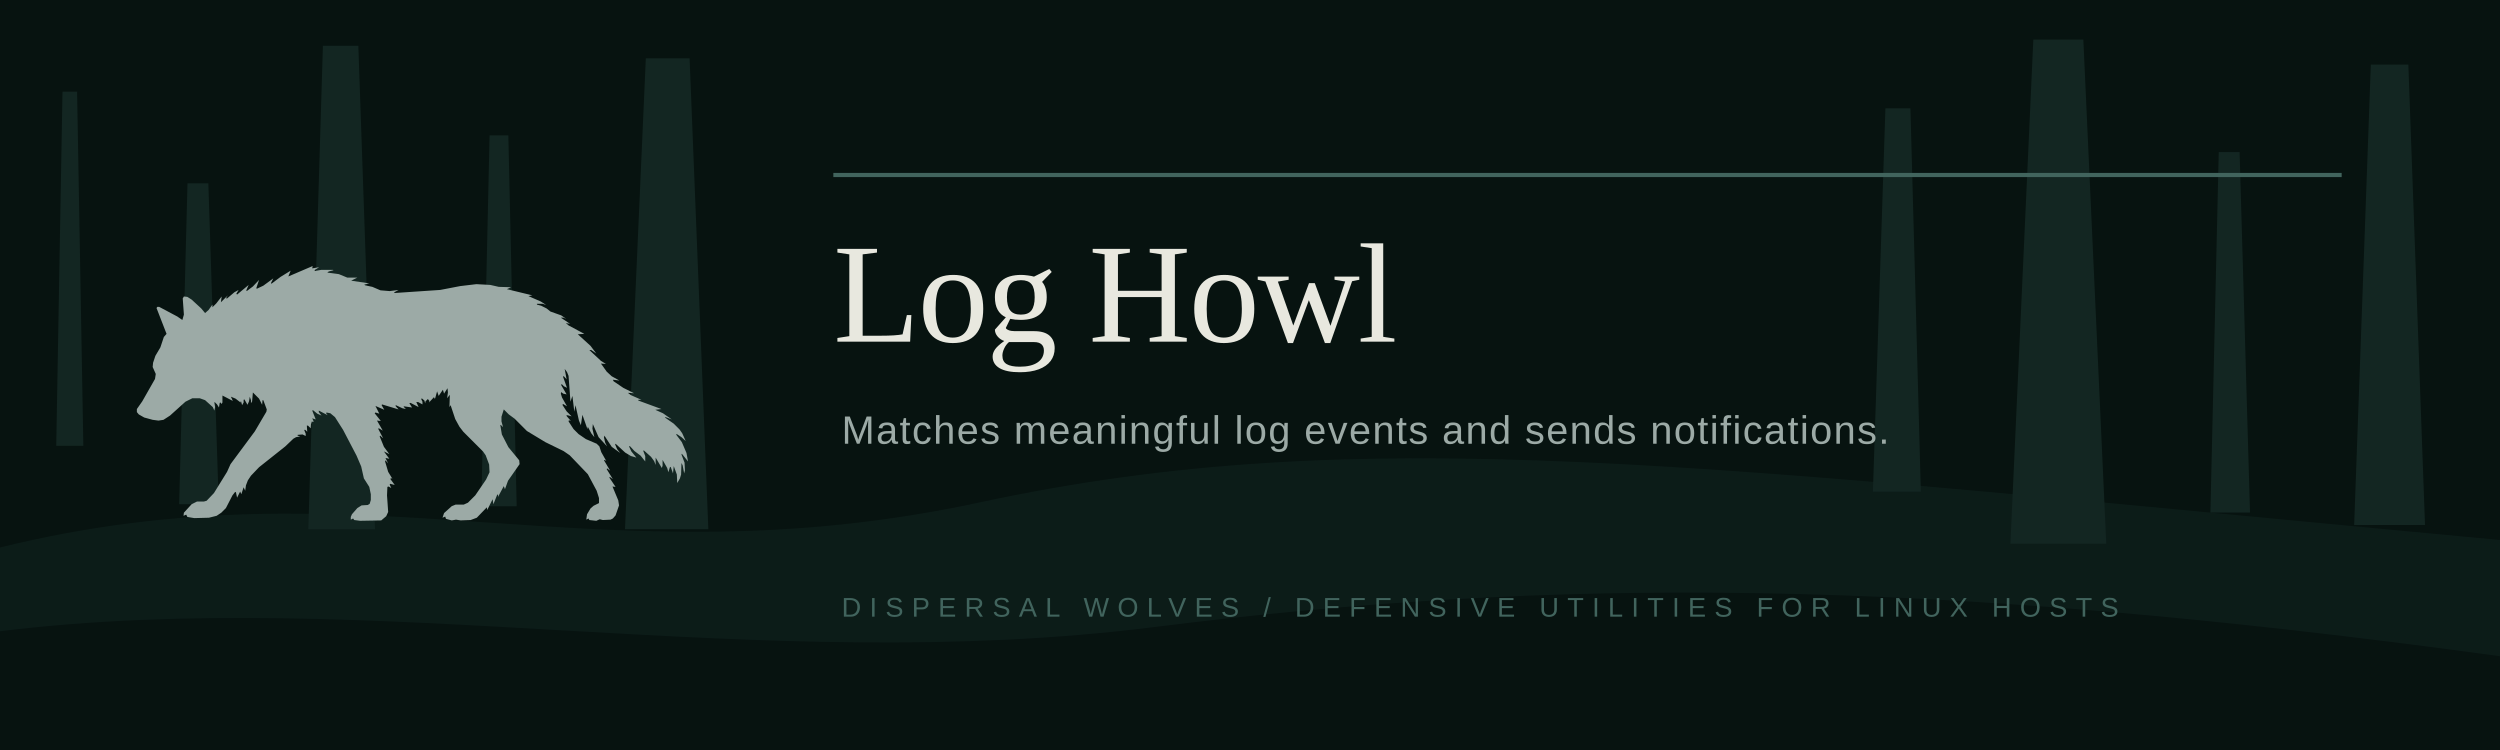
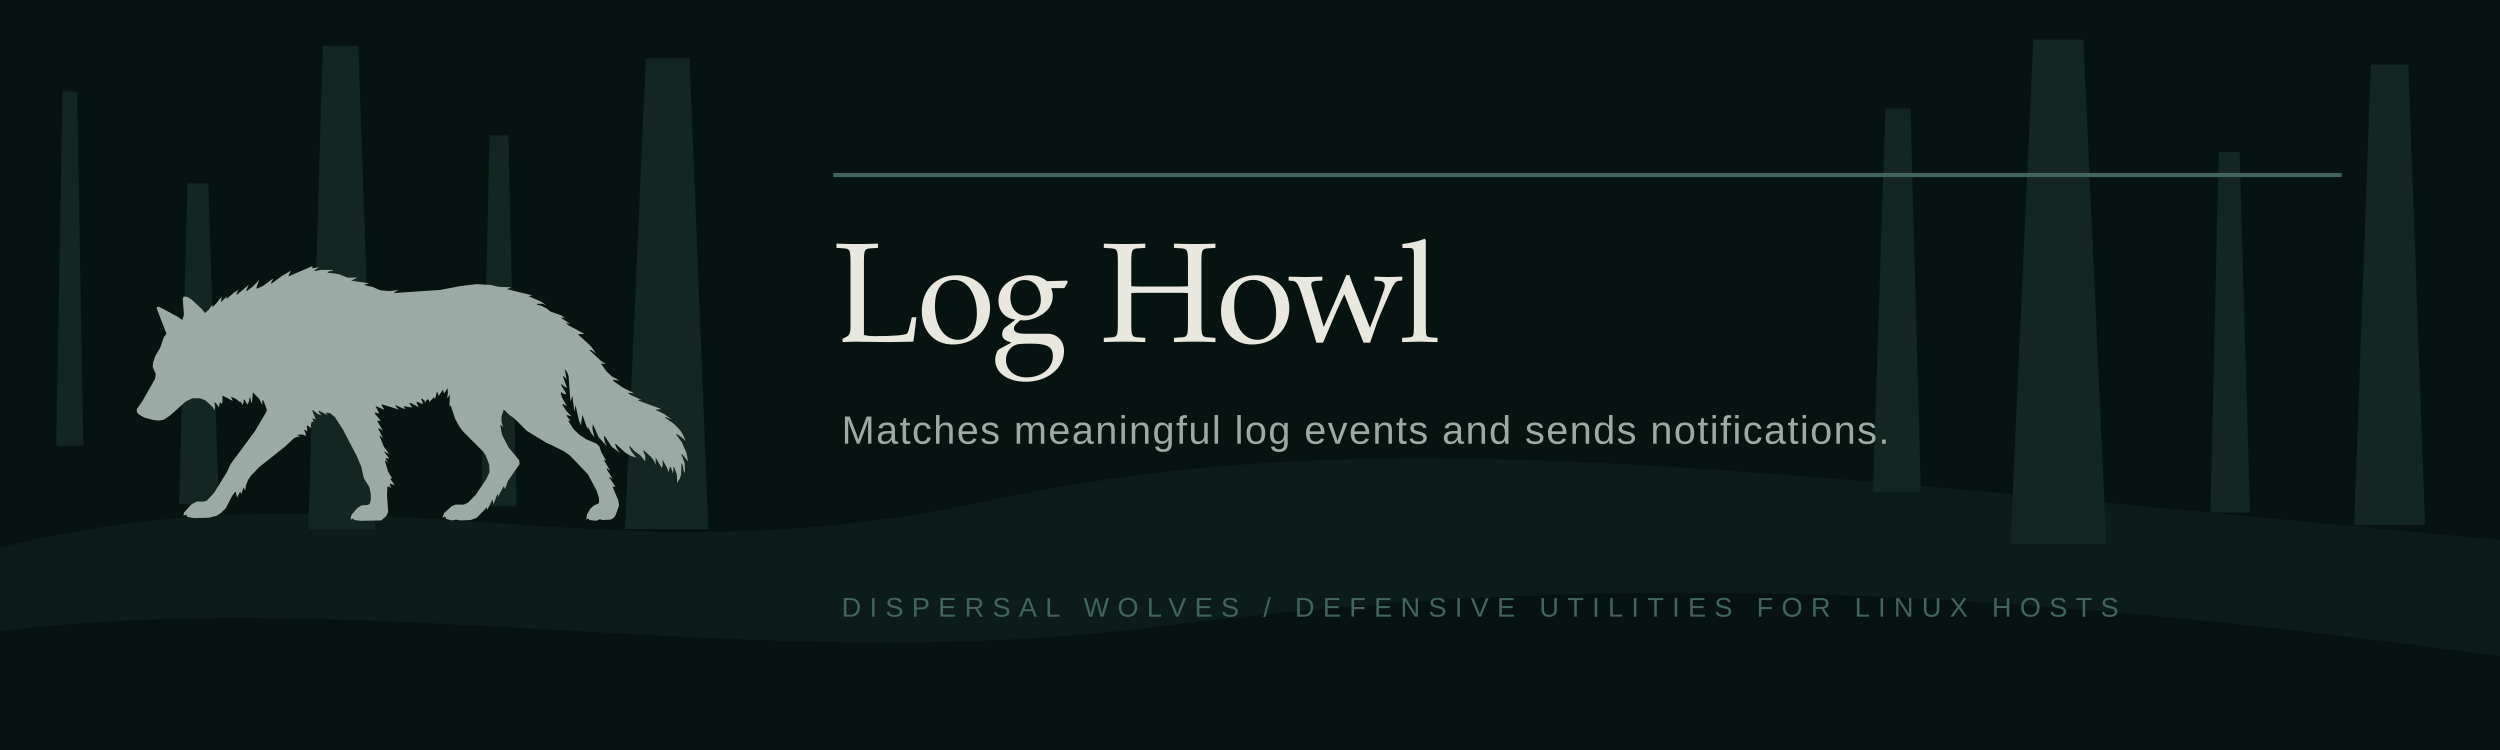
<svg xmlns="http://www.w3.org/2000/svg" viewBox="0 0 1200 360" role="img" aria-labelledby="title desc">
  <rect width="1200" height="360" fill="#071310" />
  <g aria-hidden="true" opacity=".56">
    <path d="M0 262.8C175 219.6 286 280.8 470 241.2S814 223.2 1200 259.2V360H0Z" fill="#10231F" />
    <path d="M30 44h7l3 170h-13Z" fill="#1D3530" />
    <path d="M90 88h10l5 154h-19Z" fill="#1D3530" />
    <path d="M155 22h17l8 232h-32Z" fill="#1D3530" />
    <path d="M235 65h9l4 178h-17Z" fill="#1D3530" />
    <path d="M310 28h21l9 226h-40Z" fill="#1D3530" />
    <path d="M905 52h12l5 184h-23Z" fill="#1D3530" />
    <path d="M976 19h24l11 242h-46Z" fill="#1D3530" />
    <path d="M1065 73h10l5 173h-19Z" fill="#1D3530" />
    <path d="M1138 31h18l8 221h-34Z" fill="#1D3530" />
    <path d="M0 303C180 281 363 325 554 301S923 277 1200 315V360H0Z" fill="#071310" />
  </g>
  <g transform="translate(62 124) scale(.185)" fill="#9CAAA6">
    <path fill-rule="evenodd" d="M71 129L97 196L90 204L81 231L68 253L62 271L61 282L69 300L67 313L34 371L20 391L20 399L25 405L39 413L61 419L76 421L89 419L106 408L146 372L164 363L183 363L197 368L217 386L221 395L223 386L221 374L222 373L228 379L233 387L235 375L237 374L240 378L242 374L242 356L269 370L264 359L276 364L289 374L290 370L293 381L297 374L297 367L299 366L307 380L311 371L313 359L316 368L316 376L319 371L321 348L337 364L345 380L346 368L348 368L357 392L356 398L326 449L263 534L254 554L220 609L201 629L194 631L176 631L162 638L142 660L141 668L148 665L151 671L169 674L207 673L227 668L239 660L251 648L268 615L275 606L277 607L280 621L288 605L291 612L297 594L301 603L303 589L308 576L316 564L337 542L405 488L426 468L433 464L444 462L437 460L437 458L450 457L458 461L458 455L454 445L457 445L462 450L461 434L464 434L471 441L472 426L474 430L473 424L479 424L475 415L484 418L475 395L477 394L488 403L499 408L492 399L492 395L515 407L511 402L512 400L522 402L534 412L555 445L590 512L602 540L609 571L623 593L627 612L627 627L624 637L619 640L603 641L592 648L578 664L575 671L575 678L581 675L584 679L599 681L654 680L667 669L672 658L669 615L670 593L673 592L680 596L676 587L677 585L689 588L678 573L679 570L683 572L672 554L664 527L665 524L672 532L665 518L675 520L661 501L675 508L661 489L650 462L651 460L659 467L646 442L648 441L658 447L643 421L653 422L637 402L639 400L649 403L639 383L662 393L655 381L656 379L699 392L691 383L692 381L709 389L718 391L712 385L713 384L734 387L727 376L730 375L751 386L745 373L750 373L761 379L761 372L758 366L759 363L766 369L768 376L769 371L775 365L779 370L778 374L791 360L792 364L794 363L799 345L803 357L814 341L817 351L826 337L827 348L825 363L832 354L831 386L834 381L846 417L857 437L867 450L918 501L925 511L934 535L935 555L926 574L898 615L879 634L868 639L847 639L837 643L817 661L813 673L820 670L822 676L837 680L848 678L860 680L886 679L902 673L928 646L929 653L943 625L945 638L955 613L957 613L957 619L972 591L975 599L983 577L1013 534L1012 524L984 490L967 457L963 433L964 432L970 438L966 423L966 411L972 392L985 405L1000 416L1032 448L1080 477L1127 500L1143 511L1190 560L1213 603L1219 622L1219 635L1205 642L1197 649L1188 664L1186 678L1192 675L1194 679L1212 681L1221 677L1229 679L1249 678L1255 675L1262 667L1271 641L1269 628L1254 592L1262 593L1246 569L1247 567L1255 573L1239 547L1240 545L1248 551L1232 524L1234 523L1238 526L1225 503L1220 488L1213 481L1185 469L1166 456L1153 443L1140 423L1141 420L1146 422L1134 408L1137 407L1148 410L1135 397L1124 380L1126 378L1136 384L1123 361L1120 351L1121 347L1126 351L1135 353L1121 329L1122 326L1128 332L1136 336L1126 308L1127 305L1135 314L1130 287L1136 295L1140 305L1145 372L1150 357L1155 398L1158 381L1167 421L1172 433L1176 406L1189 443L1190 437L1199 454L1207 464L1202 442L1203 430L1218 464L1240 488L1235 478L1232 465L1233 460L1252 489L1274 505L1266 495L1261 483L1262 481L1287 504L1302 513L1316 517L1303 501L1297 488L1299 487L1311 500L1327 512L1339 527L1339 513L1334 500L1335 498L1354 515L1362 526L1366 536L1366 517L1382 544L1384 538L1384 523L1396 544L1399 555L1403 542L1405 541L1411 558L1413 539L1421 561L1422 583L1429 571L1432 561L1433 531L1436 537L1440 558L1442 550L1441 530L1433 509L1434 507L1450 527L1446 505L1434 477L1419 457L1421 456L1433 464L1444 474L1435 454L1428 444L1413 429L1390 413L1392 412L1408 418L1385 402L1365 393L1381 391L1321 369L1321 367L1329 367L1302 355L1294 349L1310 350L1282 336L1257 319L1255 315L1272 317L1252 306L1239 294L1224 273L1237 274L1224 266L1194 238L1199 238L1212 247L1197 227L1164 197L1181 196L1140 174L1133 168L1144 170L1120 154L1127 154L1134 157L1121 148L1093 138L1083 130L1069 123L1058 120L1058 118L1073 118L1082 121L1068 112L1036 98L1046 96L980 80L991 75L959 74L937 69L901 67L859 72L807 82L688 90L688 88L699 82L676 85L652 83L631 74L612 70L610 68L623 65L576 58L592 50L566 50L544 41L514 37L518 34L530 31L529 30L498 30L481 33L482 30L493 23L475 26L476 20L413 47L419 32L393 48L369 66L368 64L374 52L348 71L331 79L330 77L337 56L321 73L305 85L304 83L310 69L280 94L278 92L284 82L273 88L253 105L252 102L256 96L238 114L240 99L226 117L216 127L216 120L206 134L197 142L187 130L162 107L151 100L142 99L139 104L142 146L138 160L125 151L78 126L73 126Z" />
  </g>
  <path d="M400 84H1124" stroke="#41645D" stroke-width="2" />
-   <text x="400" y="164" fill="#E8E8DF" font-family="Georgia, 'Times New Roman', serif" font-size="68" letter-spacing="-1">Log Howl</text>
-   <text x="404" y="213" fill="#9CAAA6" font-family="Arial Narrow, Helvetica Neue, Arial, sans-serif" font-size="19" letter-spacing=".7">Matches meaningful log events and sends notifications.</text>
-   <text x="404" y="296" fill="#41645D" font-family="Arial Narrow, Helvetica Neue, Arial, sans-serif" font-size="13" letter-spacing="4">DISPERSAL WOLVES / DEFENSIVE UTILITIES FOR LINUX HOSTS</text>
+   <text x="400" y="164" fill="#E8E8DF" font-family="'Iowan Old Style', Palatino, Georgia, serif" font-size="68" letter-spacing="-1">Log Howl</text>
+   <text x="404" y="213" fill="#9CAAA6" font-family="'Arial Narrow', 'Helvetica Neue', Arial, sans-serif" font-size="19" letter-spacing=".7">Matches meaningful log events and sends notifications.</text>
+   <text x="404" y="296" fill="#41645D" font-family="'Arial Narrow', 'Helvetica Neue', Arial, sans-serif" font-size="13" letter-spacing="4">DISPERSAL WOLVES / DEFENSIVE UTILITIES FOR LINUX HOSTS</text>
</svg>
